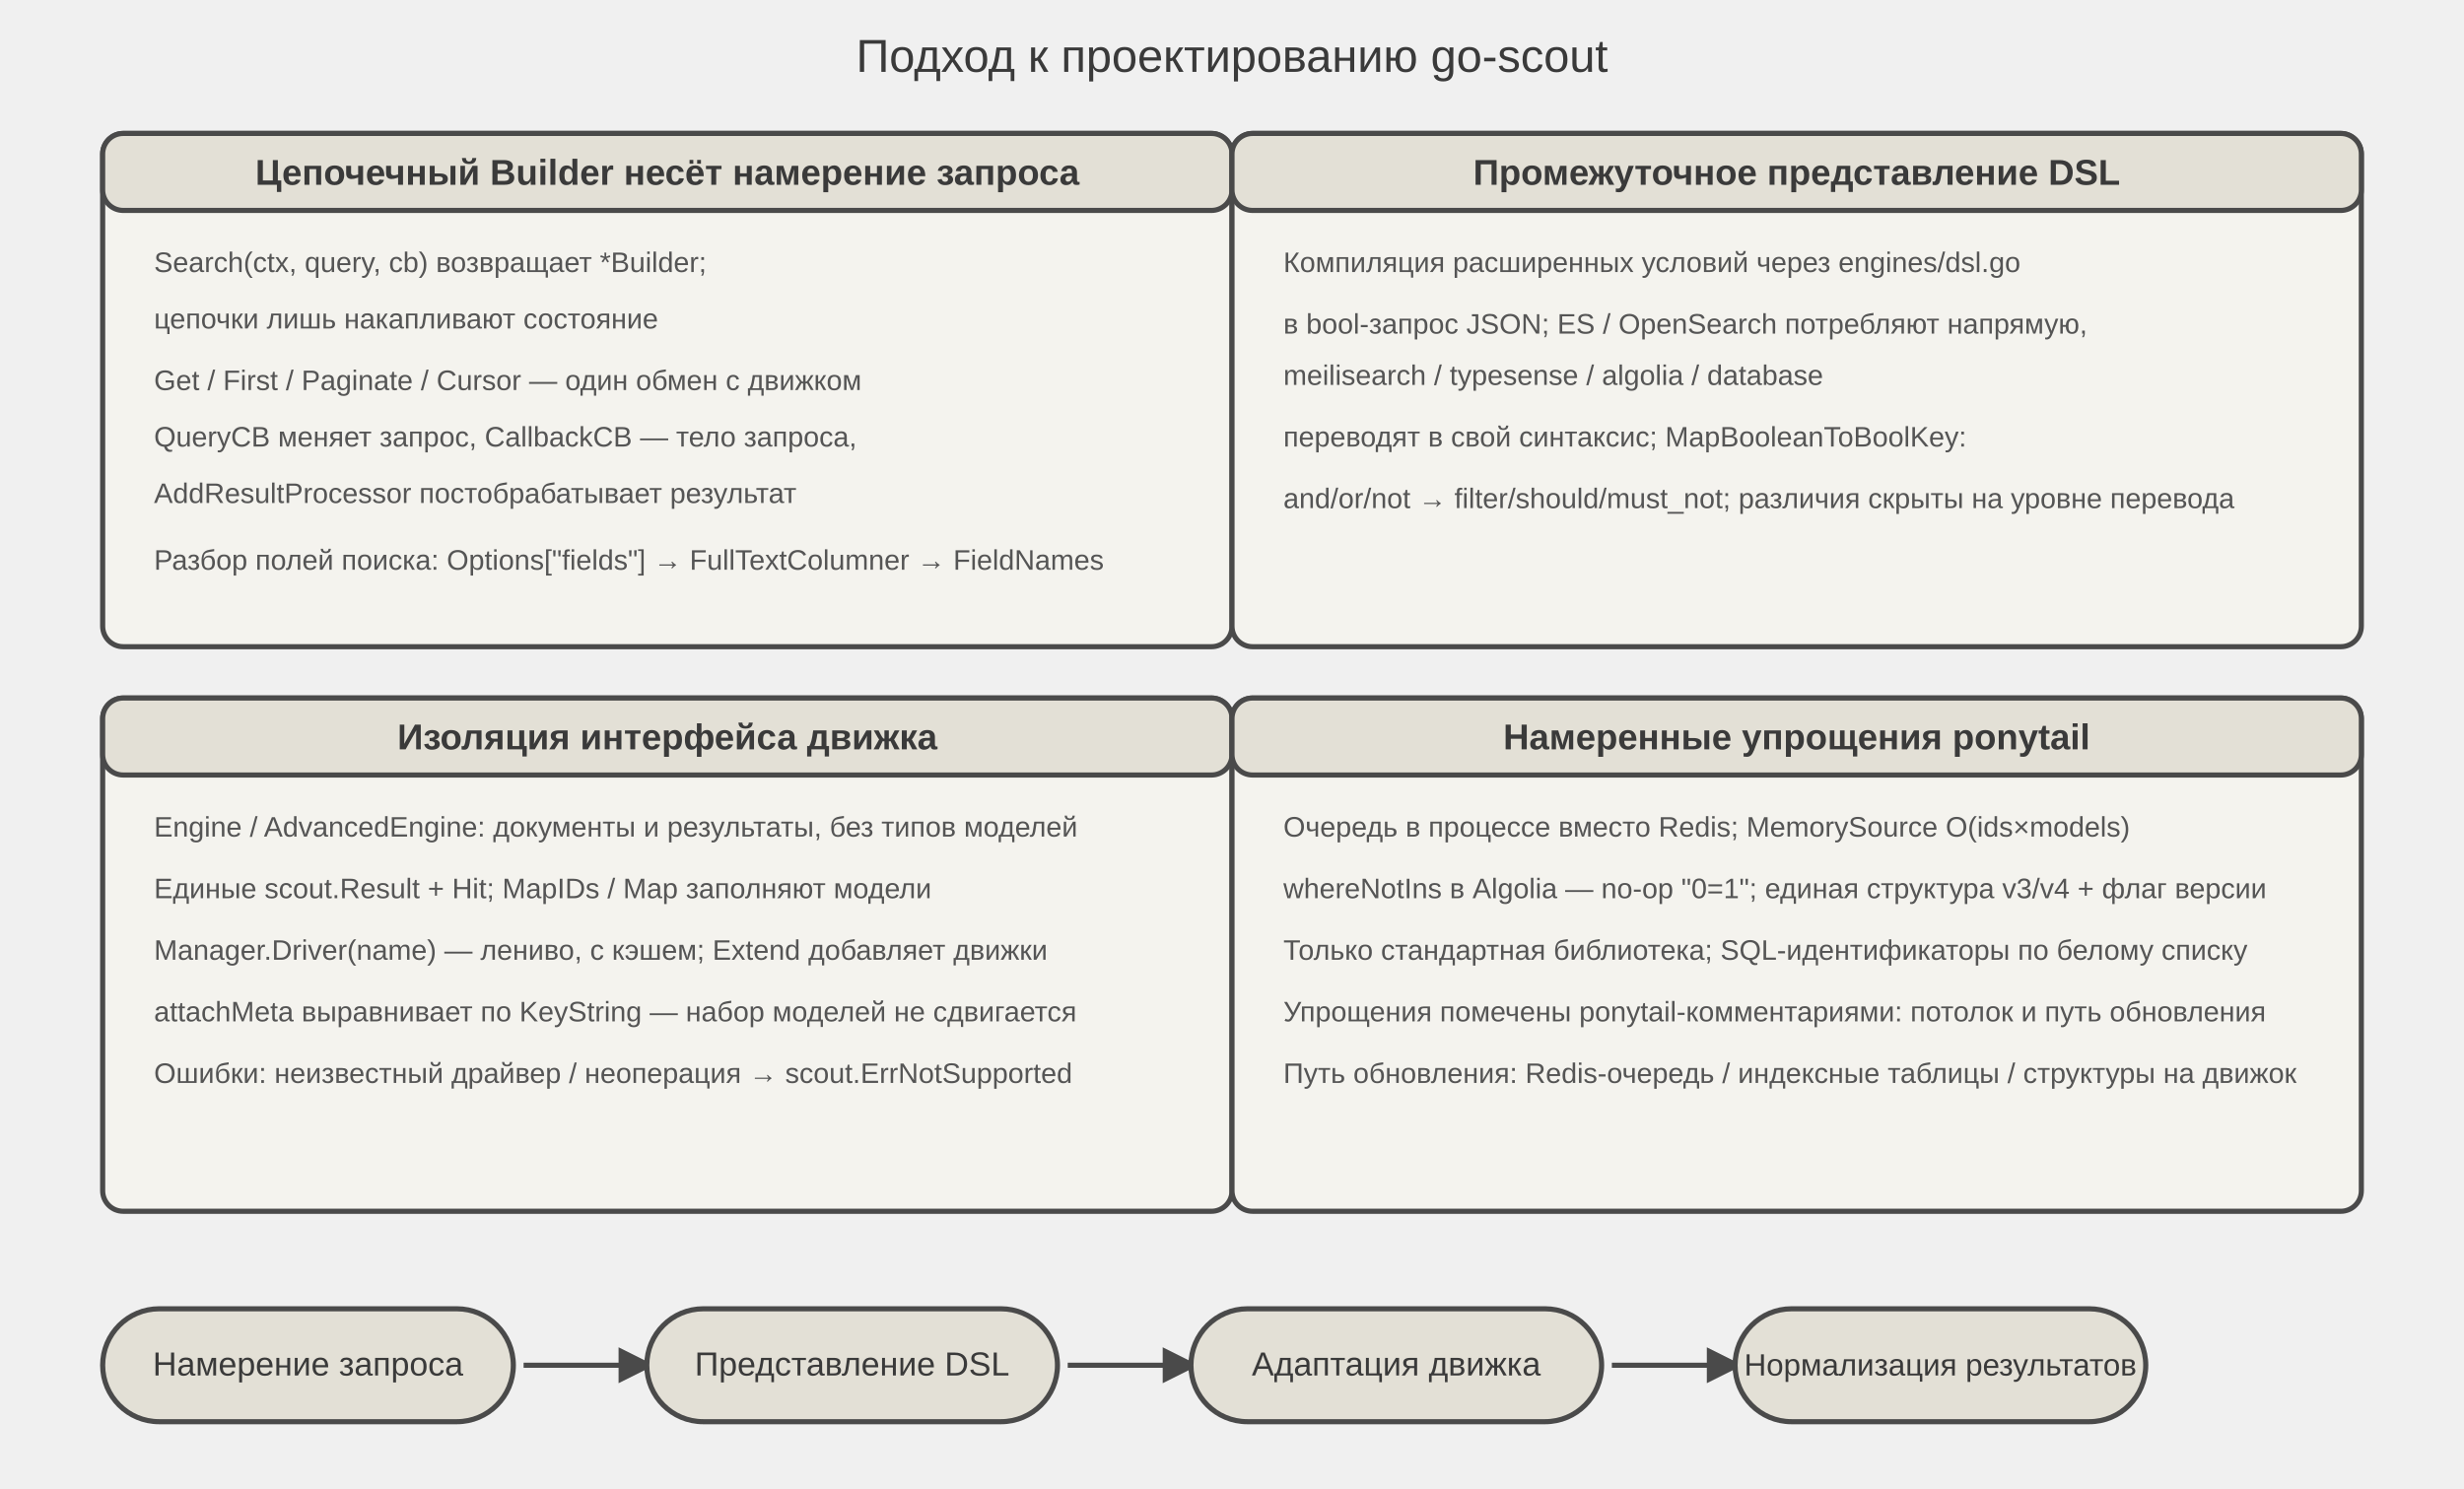
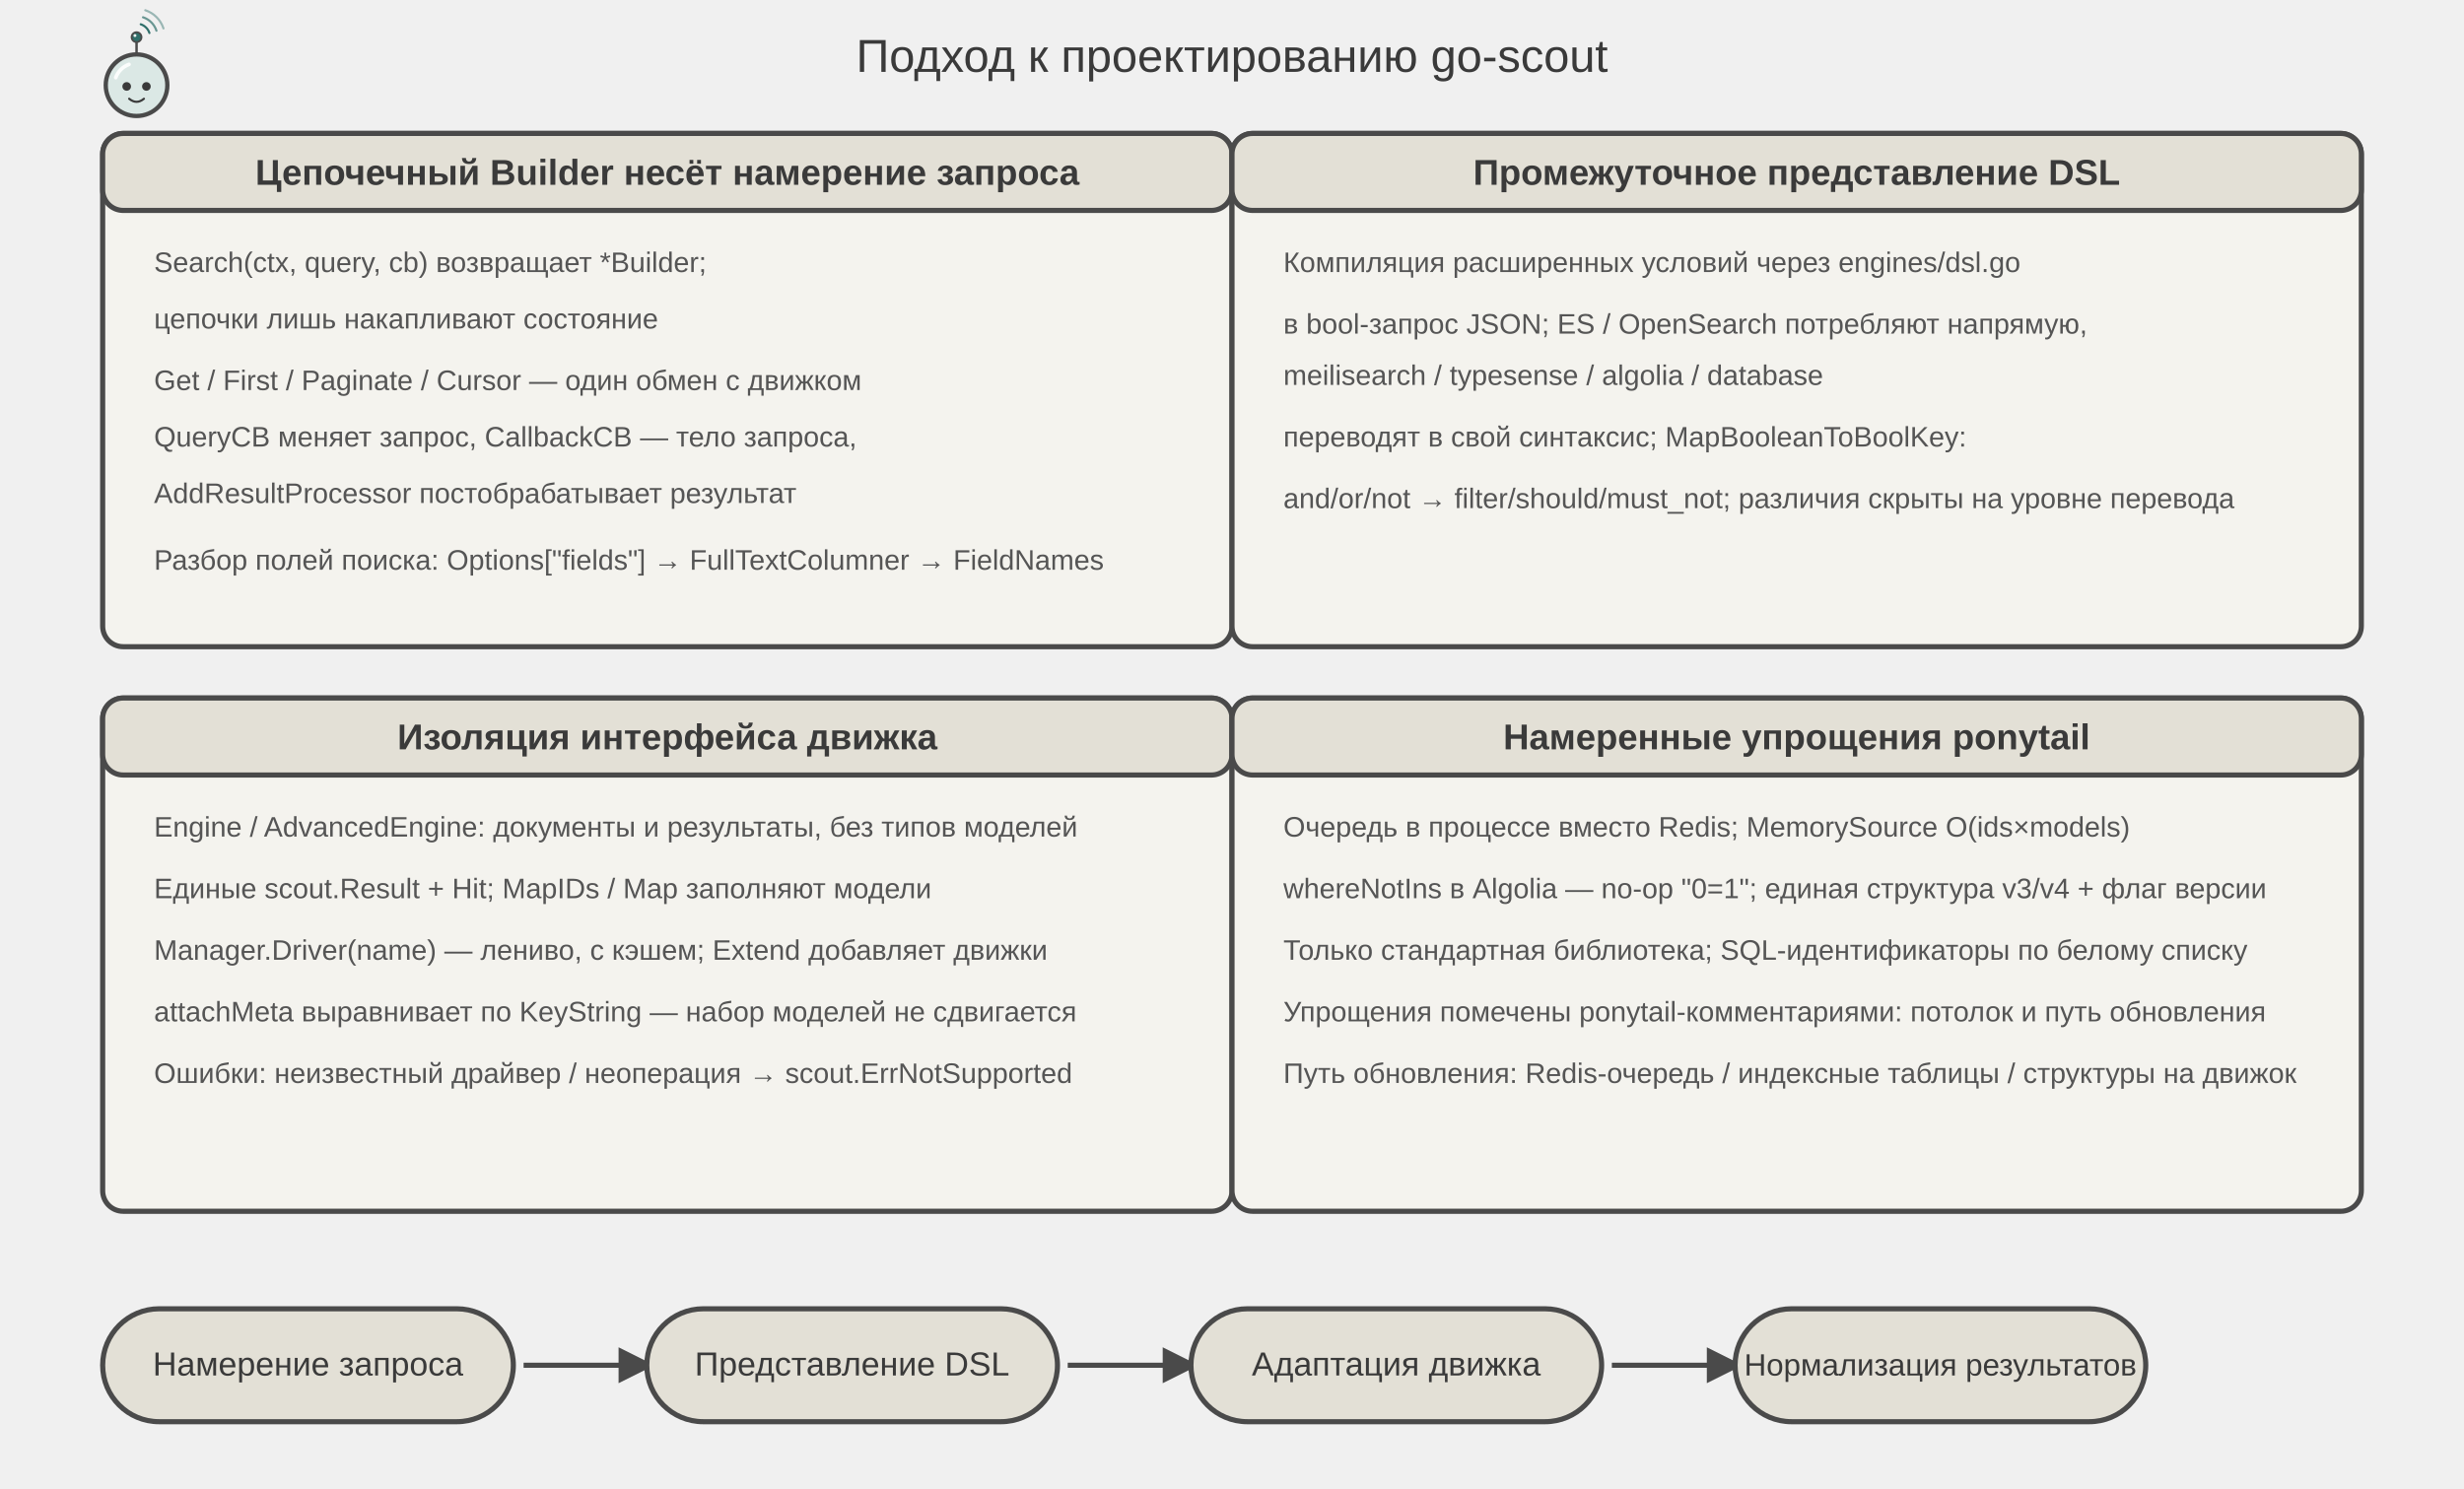
<svg xmlns="http://www.w3.org/2000/svg" viewBox="0 0 960 580" font-family="Arial,Helvetica,sans-serif">
  <defs>
    <marker id="arrow" viewBox="0 0 10 10" refX="5" refY="5" markerWidth="7" markerHeight="7" orient="auto-start-reverse">
      <path d="M 0 0 L 10 5 L 0 10 z" fill="#4a4a4a" />
    </marker>
  </defs>
  <text x="480" y="28" text-anchor="middle" font-size="18" fill="#3a3a3a">Подход к проектированию go-scout</text>
  <rect x="40" y="52" width="440" height="200" rx="8" fill="#f4f3ee" stroke="#4a4a4a" stroke-width="2" />
  <rect x="40" y="52" width="440" height="30" rx="8" fill="#e3e0d6" stroke="#4a4a4a" stroke-width="2" />
  <text x="260" y="72" text-anchor="middle" font-size="14" font-weight="bold" fill="#3a3a3a">Цепочечный Builder несёт намерение запроса</text>
  <text x="60" y="106" font-size="11" fill="#555">Search(ctx, query, cb) возвращает *Builder;</text>
  <text x="60" y="128" font-size="11" fill="#555">цепочки лишь накапливают состояние</text>
  <text x="60" y="152" font-size="11" fill="#555">Get / First / Paginate / Cursor — один обмен с движком</text>
  <text x="60" y="174" font-size="11" fill="#555">QueryCB меняет запрос, CallbackCB — тело запроса,</text>
  <text x="60" y="196" font-size="11" fill="#555">AddResultProcessor постобрабатывает результат</text>
  <text x="60" y="222" font-size="11" fill="#555">Разбор полей поиска: Options["fields"] → FullTextColumner → FieldNames</text>
  <rect x="480" y="52" width="440" height="200" rx="8" fill="#f4f3ee" stroke="#4a4a4a" stroke-width="2" />
  <rect x="480" y="52" width="440" height="30" rx="8" fill="#e3e0d6" stroke="#4a4a4a" stroke-width="2" />
  <text x="700" y="72" text-anchor="middle" font-size="14" font-weight="bold" fill="#3a3a3a">Промежуточное представление DSL</text>
  <text x="500" y="106" font-size="11" fill="#555">Компиляция расширенных условий через engines/dsl.go</text>
  <text x="500" y="130" font-size="11" fill="#555">в bool-запрос JSON; ES / OpenSearch потребляют напрямую,</text>
  <text x="500" y="150" font-size="11" fill="#555">meilisearch / typesense / algolia / database</text>
  <text x="500" y="174" font-size="11" fill="#555">переводят в свой синтаксис; MapBooleanToBoolKey:</text>
  <text x="500" y="198" font-size="11" fill="#555">and/or/not → filter/should/must_not; различия скрыты на уровне перевода</text>
  <rect x="40" y="272" width="440" height="200" rx="8" fill="#f4f3ee" stroke="#4a4a4a" stroke-width="2" />
  <rect x="40" y="272" width="440" height="30" rx="8" fill="#e3e0d6" stroke="#4a4a4a" stroke-width="2" />
  <text x="260" y="292" text-anchor="middle" font-size="14" font-weight="bold" fill="#3a3a3a">Изоляция интерфейса движка</text>
  <text x="60" y="326" font-size="11" fill="#555">Engine / AdvancedEngine: документы и результаты, без типов моделей</text>
  <text x="60" y="350" font-size="11" fill="#555">Единые scout.Result + Hit; MapIDs / Map заполняют модели</text>
  <text x="60" y="374" font-size="11" fill="#555">Manager.Driver(name) — лениво, с кэшем; Extend добавляет движки</text>
  <text x="60" y="398" font-size="11" fill="#555">attachMeta выравнивает по KeyString — набор моделей не сдвигается</text>
  <text x="60" y="422" font-size="11" fill="#555">Ошибки: неизвестный драйвер / неоперация → scout.ErrNotSupported</text>
  <rect x="480" y="272" width="440" height="200" rx="8" fill="#f4f3ee" stroke="#4a4a4a" stroke-width="2" />
  <rect x="480" y="272" width="440" height="30" rx="8" fill="#e3e0d6" stroke="#4a4a4a" stroke-width="2" />
  <text x="700" y="292" text-anchor="middle" font-size="14" font-weight="bold" fill="#3a3a3a">Намеренные упрощения ponytail</text>
  <text x="500" y="326" font-size="11" fill="#555">Очередь в процессе вместо Redis; MemorySource O(ids×models)</text>
  <text x="500" y="350" font-size="11" fill="#555">whereNotIns в Algolia — no-op "0=1"; единая структура v3/v4 + флаг версии</text>
  <text x="500" y="374" font-size="11" fill="#555">Только стандартная библиотека; SQL-идентификаторы по белому списку</text>
  <text x="500" y="398" font-size="11" fill="#555">Упрощения помечены ponytail-комментариями: потолок и путь обновления</text>
  <text x="500" y="422" font-size="11" fill="#555">Путь обновления: Redis-очередь / индексные таблицы / структуры на движок</text>
  <rect x="40" y="510" width="160" height="44" rx="22" fill="#e3e0d6" stroke="#4a4a4a" stroke-width="2" />
  <text x="120" y="536" text-anchor="middle" font-size="13" fill="#3a3a3a">Намерение запроса</text>
  <line x1="204" y1="532" x2="248" y2="532" stroke="#4a4a4a" stroke-width="2" marker-end="url(#arrow)" />
  <rect x="252" y="510" width="160" height="44" rx="22" fill="#e3e0d6" stroke="#4a4a4a" stroke-width="2" />
  <text x="332" y="536" text-anchor="middle" font-size="13" fill="#3a3a3a">Представление DSL</text>
  <line x1="416" y1="532" x2="460" y2="532" stroke="#4a4a4a" stroke-width="2" marker-end="url(#arrow)" />
  <rect x="464" y="510" width="160" height="44" rx="22" fill="#e3e0d6" stroke="#4a4a4a" stroke-width="2" />
  <text x="544" y="536" text-anchor="middle" font-size="13" fill="#3a3a3a">Адаптация движка</text>
  <line x1="628" y1="532" x2="672" y2="532" stroke="#4a4a4a" stroke-width="2" marker-end="url(#arrow)" />
  <rect x="676" y="510" width="160" height="44" rx="22" fill="#e3e0d6" stroke="#4a4a4a" stroke-width="2" />
  <text x="756" y="536" text-anchor="middle" font-size="12" fill="#3a3a3a">Нормализация результатов</text>
+   <g transform="translate(22,2) scale(0.24)">
+     <g fill="none" stroke="#2f6f6a" stroke-width="3.5" stroke-linecap="round">
+       <path d="M 136.8 31.1 A 22 22 0 0 1 150.9 45.2" />
+       <path d="M 140.5 19.7 A 34 34 0 0 1 162.3 41.5" opacity=".7" />
+       <path d="M 144.2 8.3 A 46 46 0 0 1 173.7 37.8" opacity=".45" />
+     </g>
+     <line x1="130" y1="82" x2="130" y2="58" stroke="#4a4a4a" stroke-width="4" stroke-linecap="round" />
+     <circle cx="130" cy="52" r="8" fill="#2f6f6a" stroke="#4a4a4a" stroke-width="3" />
+     <circle cx="127.4" cy="49.4" r="2.4" fill="#ffffff" opacity=".9" />
+     <circle cx="130" cy="130" r="50" fill="#dbe8e5" stroke="#4a4a4a" stroke-width="7" />
+     <path d="M 96.2 117.7 A 36 36 0 0 1 117.7 96.2" fill="none" stroke="#ffffff" stroke-width="6" stroke-linecap="round" opacity=".9" />
+     <circle cx="114" cy="132" r="7" fill="#3a3a3a" />
+     <circle cx="146" cy="132" r="7" fill="#3a3a3a" />
+     <path d="M 118 152 Q 130 162 142 152" fill="none" stroke="#3a3a3a" stroke-width="3.5" stroke-linecap="round" />
+   </g>
</svg>
